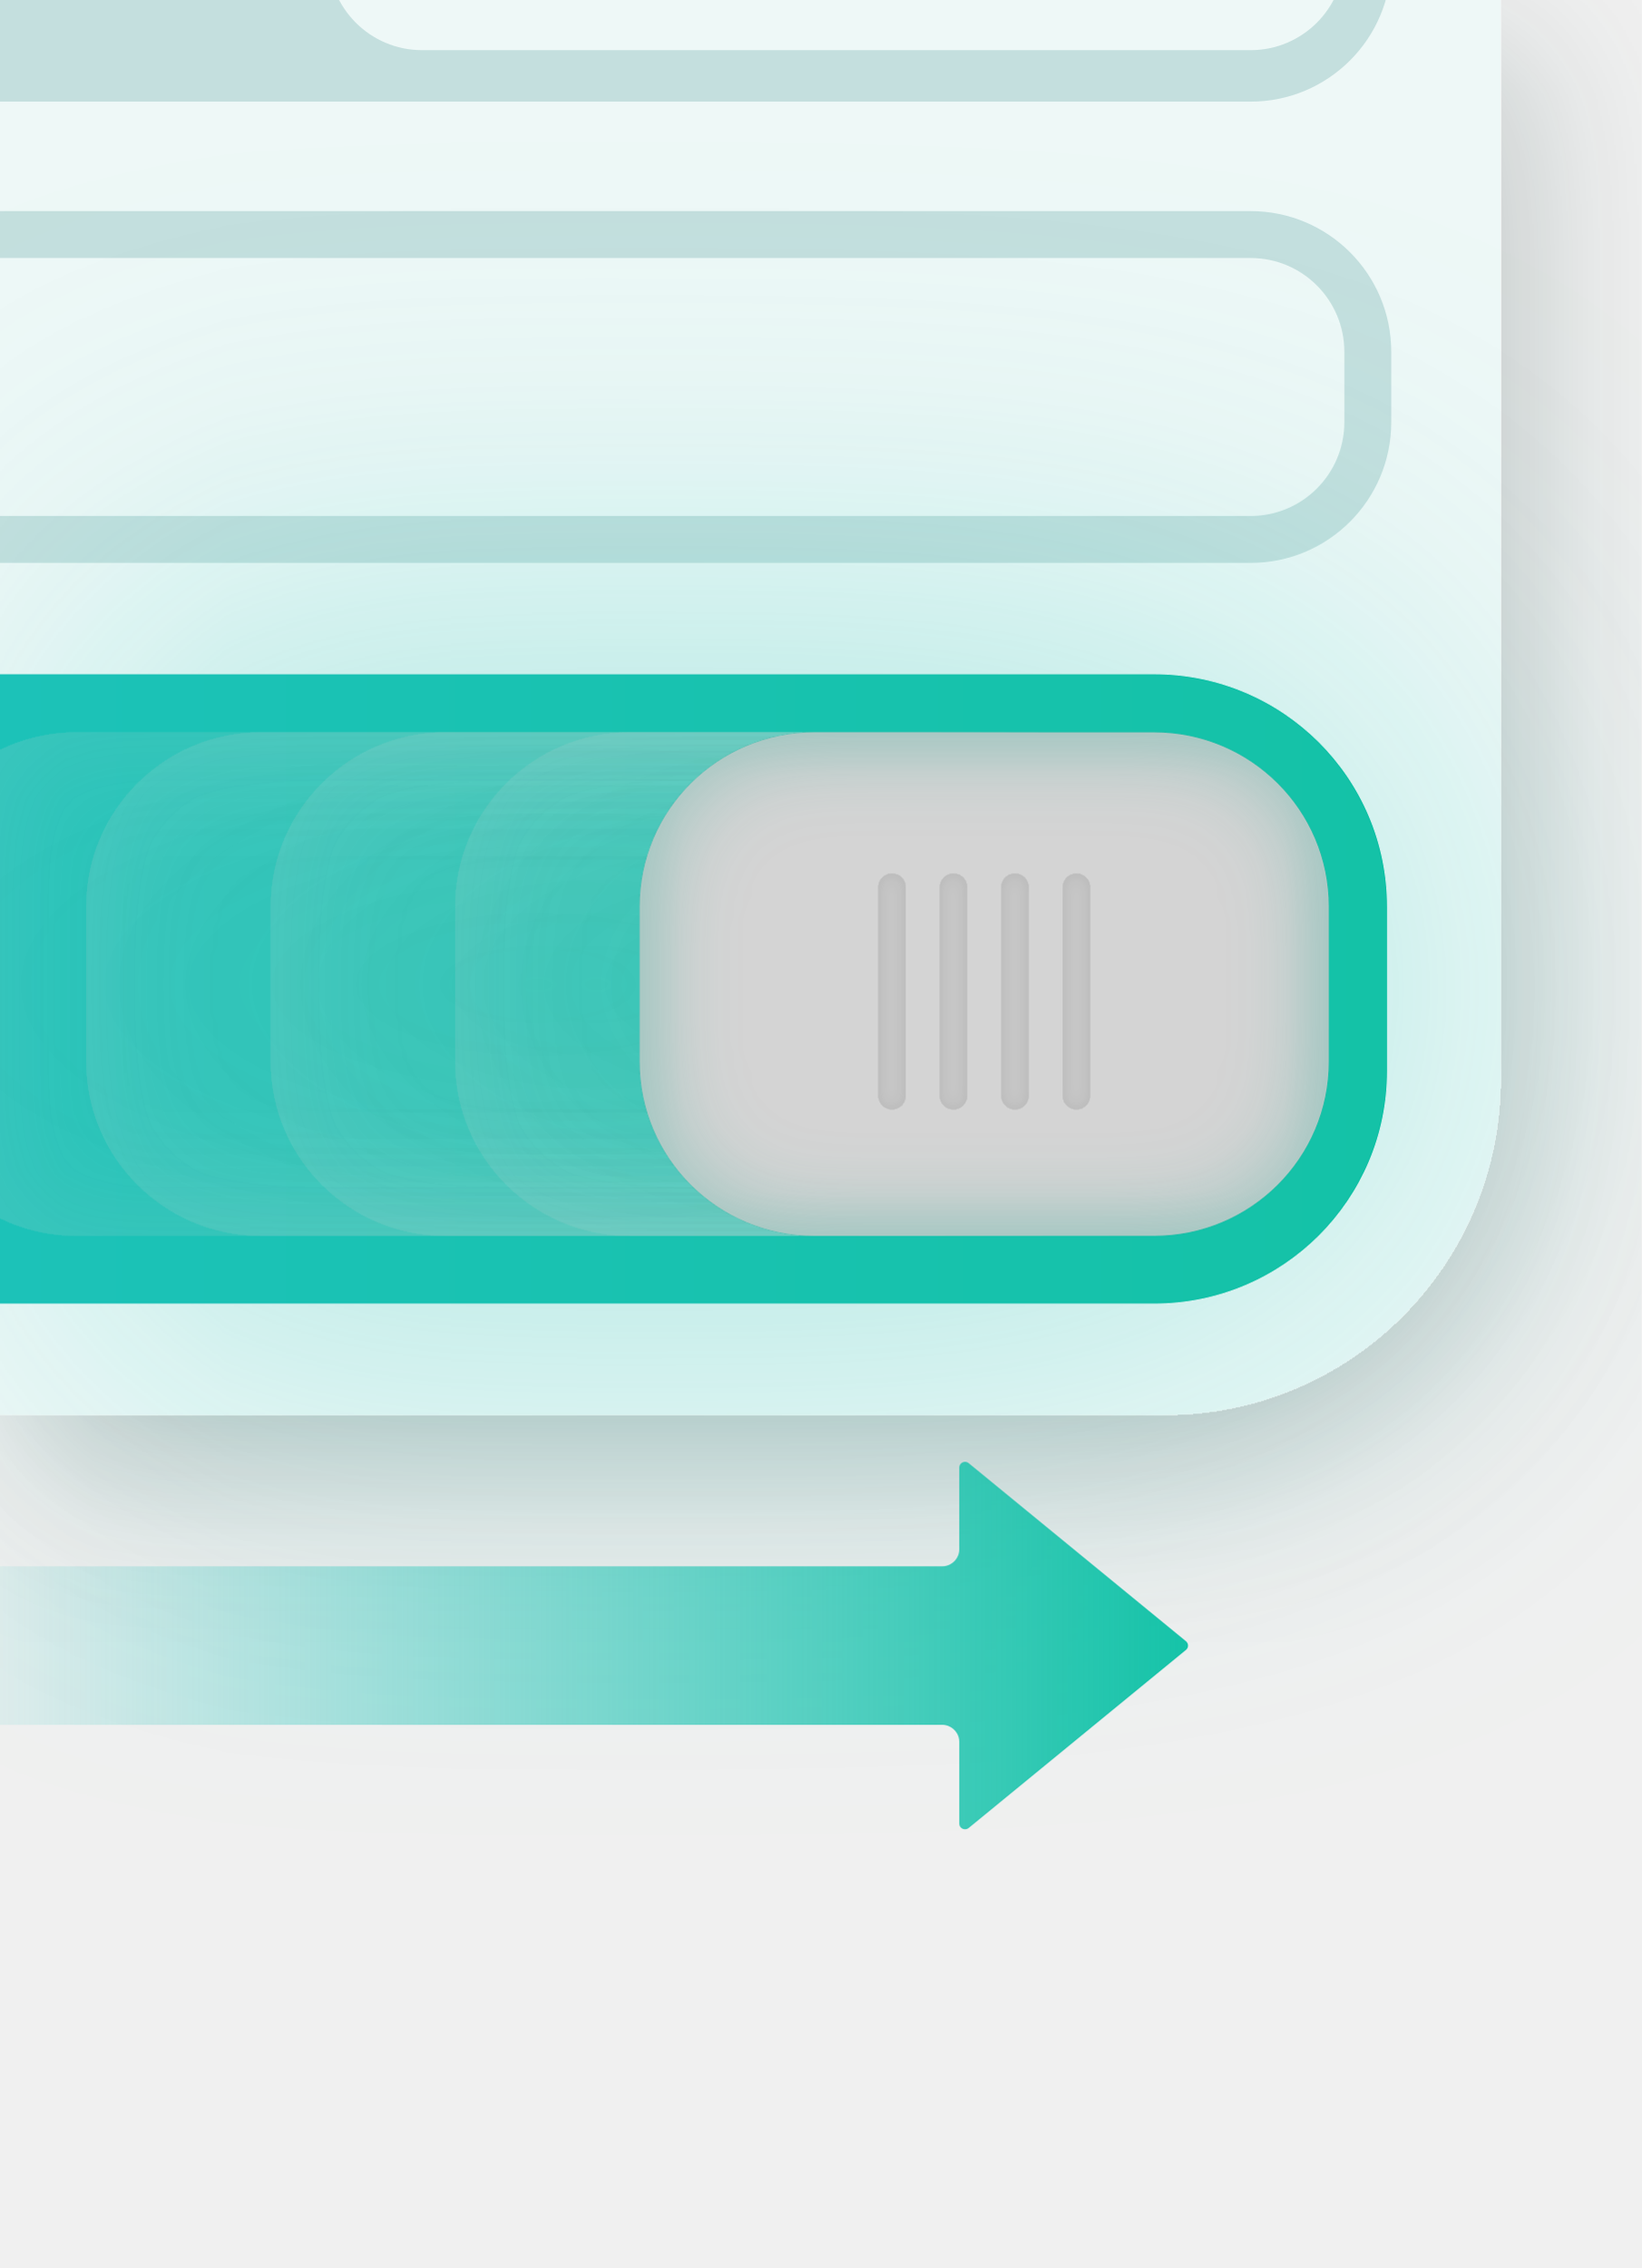
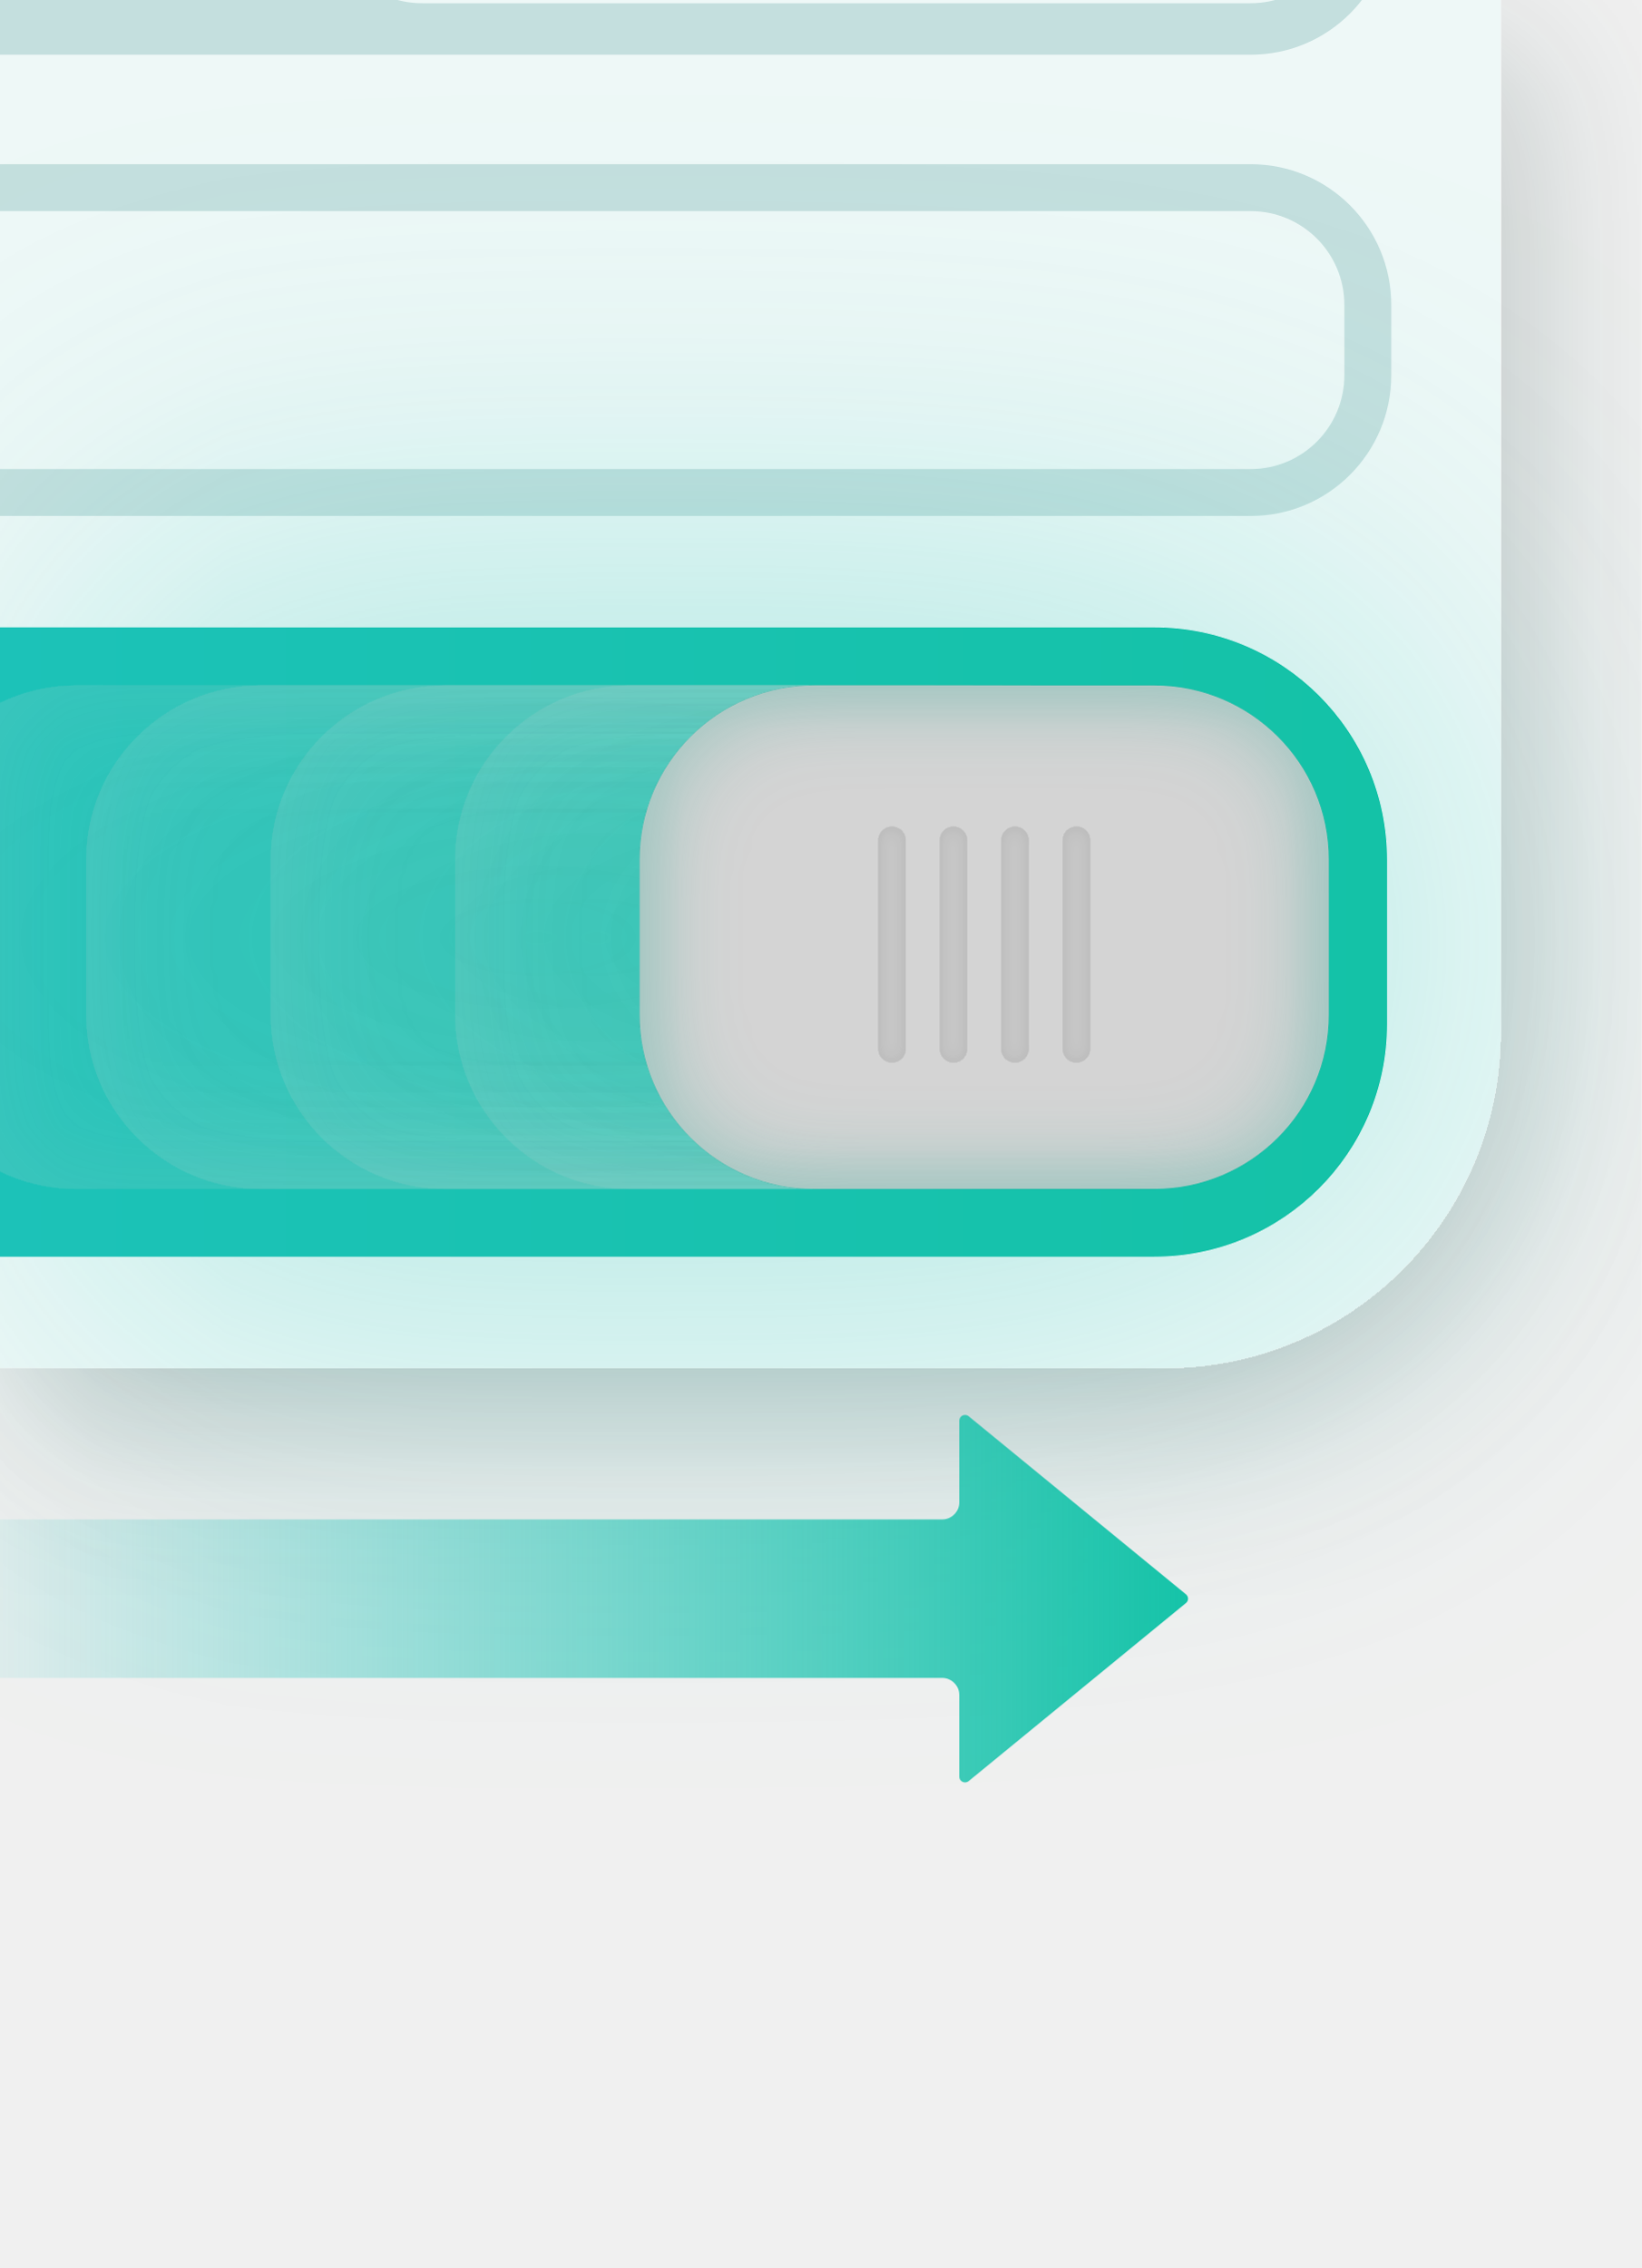
<svg xmlns="http://www.w3.org/2000/svg" width="210" height="290" viewBox="0 0 210 290" fill="none">
  <g clip-path="url(#clip0_200_313)">
    <g filter="url(#filter0_d_200_313)">
-       <path d="M-308 -8C-308 -31.748 -288.748 -51 -265 -51H149C172.748 -51 192 -31.748 192 -8V138C192 161.748 172.748 181 149 181H-265C-288.748 181 -308 161.748 -308 138V-8Z" fill="#EEF8F7" />
+       <path d="M-308 -14C-308 -37.748 -288.748 -57 -265 -57H149C172.748 -57 192 -37.748 192 -14V132C192 155.748 172.748 175 149 175H-265C-288.748 175 -308 155.748 -308 132V-14Z" fill="#EEF8F7" />
    </g>
-     <rect x="-22" y="27" width="200" height="45" rx="18" fill="#C4DFDE" />
-     <rect x="-18" y="33" width="190" height="33" rx="12" fill="#EEF8F7" />
-     <rect x="-22" y="-32" width="200" height="45" rx="18" fill="#C4DFDE" />
-     <rect x="42" y="-25.415" width="130" height="31.829" rx="12" fill="#EEF8F7" />
+     <rect x="-22" y="21" width="200" height="45" rx="18" fill="#C4DFDE" />
+     <rect x="-18" y="27" width="190" height="33" rx="12" fill="#EEF8F7" />
+     <rect x="-22" y="-38" width="200" height="45" rx="18" fill="#C4DFDE" />
+     <rect x="42" y="-31.415" width="130" height="31.829" rx="12" fill="#EEF8F7" />
    <g filter="url(#filter1_d_200_313)">
-       <path d="M147.657 86.243H-74.657C-91.119 86.243 -104.464 99.553 -104.464 115.971V137.029C-104.464 153.447 -91.119 166.757 -74.657 166.757H147.657C164.119 166.757 177.464 153.447 177.464 137.029V115.971C177.464 99.553 164.119 86.243 147.657 86.243Z" fill="url(#paint0_linear_200_313)" />
+       <path d="M147.657 80.243H-74.657C-91.119 80.243 -104.464 93.553 -104.464 109.971V131.029C-104.464 147.447 -91.119 160.757 -74.657 160.757H147.657C164.119 160.757 177.464 147.447 177.464 131.029V109.971C177.464 93.553 164.119 80.243 147.657 80.243Z" fill="url(#paint0_linear_200_313)" />
    </g>
    <g filter="url(#filter2_i_200_313)">
-       <path d="M127.785 93.675H9.797C-2.549 93.675 -12.558 103.657 -12.558 115.971V135.79C-12.558 148.104 -2.549 158.086 9.797 158.086H127.785C140.132 158.086 150.141 148.104 150.141 135.79V115.971C150.141 103.657 140.132 93.675 127.785 93.675Z" fill="url(#paint1_radial_200_313)" fill-opacity="0.08" />
+       <path d="M127.785 87.675H9.797C-2.549 87.675 -12.558 97.657 -12.558 109.971V129.79C-12.558 142.104 -2.549 152.086 9.797 152.086H127.785C140.132 152.086 150.141 142.104 150.141 129.79V109.971C150.141 97.657 140.132 87.675 127.785 87.675Z" fill="url(#paint1_radial_200_313)" fill-opacity="0.08" />
    </g>
    <g filter="url(#filter3_i_200_313)">
-       <path d="M119.091 93.675H33.395C21.049 93.675 11.04 103.657 11.04 115.971V135.79C11.04 148.104 21.049 158.086 33.395 158.086H119.091C131.438 158.086 141.447 148.104 141.447 135.79V115.971C141.447 103.657 131.438 93.675 119.091 93.675Z" fill="url(#paint2_radial_200_313)" fill-opacity="0.08" />
+       <path d="M119.091 87.675H33.395C21.049 87.675 11.04 97.657 11.04 109.971V129.79C11.04 142.104 21.049 152.086 33.395 152.086H119.091C131.438 152.086 141.447 142.104 141.447 129.79V109.971C141.447 97.657 131.438 87.675 119.091 87.675Z" fill="url(#paint2_radial_200_313)" fill-opacity="0.08" />
    </g>
    <g filter="url(#filter4_i_200_313)">
-       <path d="M131.511 93.675H56.992C44.646 93.675 34.637 103.657 34.637 115.971V135.79C34.637 148.104 44.646 158.086 56.992 158.086H131.511C143.858 158.086 153.867 148.104 153.867 135.79V115.971C153.867 103.657 143.858 93.675 131.511 93.675Z" fill="url(#paint3_radial_200_313)" fill-opacity="0.08" />
+       <path d="M131.511 87.675H56.992C44.646 87.675 34.637 97.657 34.637 109.971V129.79C34.637 142.104 44.646 152.086 56.992 152.086H131.511C143.858 152.086 153.867 142.104 153.867 129.79V109.971C153.867 97.657 143.858 87.675 131.511 87.675Z" fill="url(#paint3_radial_200_313)" fill-opacity="0.08" />
    </g>
    <g filter="url(#filter5_i_200_313)">
-       <path d="M124.059 93.675H80.59C68.243 93.675 58.235 103.657 58.235 115.971V135.79C58.235 148.104 68.243 158.086 80.59 158.086H124.059C136.406 158.086 146.415 148.104 146.415 135.79V115.971C146.415 103.657 136.406 93.675 124.059 93.675Z" fill="url(#paint4_radial_200_313)" fill-opacity="0.08" />
+       <path d="M124.059 87.675H80.59C68.243 87.675 58.235 97.657 58.235 109.971V129.79C58.235 142.104 68.243 152.086 80.59 152.086H124.059C136.406 152.086 146.415 142.104 146.415 129.79V109.971C146.415 97.657 136.406 87.675 124.059 87.675Z" fill="url(#paint4_radial_200_313)" fill-opacity="0.08" />
    </g>
    <g filter="url(#filter6_i_200_313)">
-       <path d="M147.657 93.675H104.188C91.841 93.675 81.832 103.657 81.832 115.971V135.79C81.832 148.104 91.841 158.086 104.188 158.086H147.657C160.003 158.086 170.012 148.104 170.012 135.79V115.971C170.012 103.657 160.003 93.675 147.657 93.675Z" fill="#D4D4D4" />
+       <path d="M147.657 87.675H104.188C91.841 87.675 81.832 97.657 81.832 109.971V129.79C81.832 142.104 91.841 152.086 104.188 152.086H147.657C160.003 152.086 170.012 142.104 170.012 129.79V109.971C170.012 97.657 160.003 87.675 147.657 87.675Z" fill="#D4D4D4" />
    </g>
    <g opacity="0.5">
      <g filter="url(#filter7_i_200_313)">
-         <path d="M114.124 113.494V140.161" stroke="black" stroke-opacity="0.12" stroke-width="3.5" stroke-linecap="round" />
+         <path d="M114.124 107.494V134.161" stroke="black" stroke-opacity="0.12" stroke-width="3.5" stroke-linecap="round" />
      </g>
      <g filter="url(#filter8_i_200_313)">
-         <path d="M121.989 113.494V140.161" stroke="black" stroke-opacity="0.12" stroke-width="3.5" stroke-linecap="round" />
+         <path d="M121.989 107.494V134.161" stroke="black" stroke-opacity="0.12" stroke-width="3.5" stroke-linecap="round" />
      </g>
      <g filter="url(#filter9_i_200_313)">
-         <path d="M129.856 113.494V140.161" stroke="black" stroke-opacity="0.12" stroke-width="3.5" stroke-linecap="round" />
+         <path d="M129.856 107.494V134.161" stroke="black" stroke-opacity="0.12" stroke-width="3.5" stroke-linecap="round" />
      </g>
      <g filter="url(#filter10_i_200_313)">
-         <path d="M137.721 113.494V140.161" stroke="black" stroke-opacity="0.12" stroke-width="3.5" stroke-linecap="round" />
+         <path d="M137.721 107.494V134.161" stroke="black" stroke-opacity="0.12" stroke-width="3.5" stroke-linecap="round" />
      </g>
    </g>
-     <path d="M151.734 211.056C151.996 210.843 152.069 210.49 151.933 210.201L151.83 210.037L151.734 209.944L123.938 187.168C123.626 186.912 123.161 186.953 122.901 187.261C122.828 187.347 122.776 187.449 122.751 187.558L122.73 187.724L122.73 198.193C122.73 199.292 121.899 200.201 120.822 200.345L120.522 200.364L-90.262 200.364C-90.611 200.364 -90.904 200.603 -90.979 200.922L-91 201.088L-91 219.912C-91 220.254 -90.757 220.541 -90.432 220.616L-90.262 220.636L120.522 220.636C121.639 220.636 122.564 221.453 122.709 222.513L122.73 222.808L122.73 233.276C122.73 233.676 123.061 234 123.466 234C123.581 234 123.695 233.974 123.795 233.924L123.938 233.832L151.734 211.056Z" fill="url(#paint5_linear_200_313)" />
+     <path d="M151.734 205.056C151.996 204.843 152.069 204.49 151.933 204.201L151.83 204.037L151.734 203.944L123.938 181.168C123.626 180.912 123.161 180.953 122.901 181.261C122.828 181.347 122.776 181.449 122.751 181.558L122.73 181.724L122.73 192.193C122.73 193.292 121.899 194.201 120.822 194.345L120.522 194.364L-90.262 194.364C-90.611 194.364 -90.904 194.603 -90.979 194.922L-91 195.088L-91 213.912C-91 214.254 -90.757 214.541 -90.432 214.616L-90.262 214.636L120.522 214.636C121.639 214.636 122.564 215.453 122.709 216.513L122.73 216.808L122.73 227.276C122.73 227.676 123.061 228 123.466 228C123.581 228 123.695 227.974 123.795 227.924L123.938 227.832L151.734 205.056Z" fill="url(#paint5_linear_200_313)" />
  </g>
  <defs>
-     <filter id="filter0_d_200_313" x="-333" y="-72" width="550" height="282" filterUnits="userSpaceOnUse" color-interpolation-filters="sRGB">
+     <filter id="filter0_d_200_313" x="-333" y="-78" width="550" height="282" filterUnits="userSpaceOnUse" color-interpolation-filters="sRGB">
      <feFlood flood-opacity="0" result="BackgroundImageFix" />
      <feColorMatrix in="SourceAlpha" type="matrix" values="0 0 0 0 0 0 0 0 0 0 0 0 0 0 0 0 0 0 127 0" result="hardAlpha" />
      <feOffset dy="4" />
      <feGaussianBlur stdDeviation="12.5" />
      <feComposite in2="hardAlpha" operator="out" />
      <feColorMatrix type="matrix" values="0 0 0 0 0.022 0 0 0 0 0.171 0 0 0 0 0.164 0 0 0 0.25 0" />
      <feBlend mode="normal" in2="BackgroundImageFix" result="effect1_dropShadow_200_313" />
      <feBlend mode="normal" in="SourceGraphic" in2="effect1_dropShadow_200_313" result="shape" />
    </filter>
-     <filter id="filter1_d_200_313" x="-176.564" y="14.143" width="426.128" height="224.714" filterUnits="userSpaceOnUse" color-interpolation-filters="sRGB">
+     <filter id="filter1_d_200_313" x="-176.564" y="8.143" width="426.128" height="224.714" filterUnits="userSpaceOnUse" color-interpolation-filters="sRGB">
      <feFlood flood-opacity="0" result="BackgroundImageFix" />
      <feColorMatrix in="SourceAlpha" type="matrix" values="0 0 0 0 0 0 0 0 0 0 0 0 0 0 0 0 0 0 127 0" result="hardAlpha" />
      <feOffset />
      <feGaussianBlur stdDeviation="36.05" />
      <feComposite in2="hardAlpha" operator="out" />
      <feColorMatrix type="matrix" values="0 0 0 0 0.106 0 0 0 0 0.765 0 0 0 0 0.71 0 0 0 0.35 0" />
      <feBlend mode="normal" in2="BackgroundImageFix" result="effect1_dropShadow_200_313" />
      <feBlend mode="normal" in="SourceGraphic" in2="effect1_dropShadow_200_313" result="shape" />
    </filter>
-     <filter id="filter2_i_200_313" x="-12.558" y="93.675" width="162.699" height="64.412" filterUnits="userSpaceOnUse" color-interpolation-filters="sRGB">
+     <filter id="filter2_i_200_313" x="-12.558" y="87.675" width="162.699" height="64.412" filterUnits="userSpaceOnUse" color-interpolation-filters="sRGB">
      <feFlood flood-opacity="0" result="BackgroundImageFix" />
      <feBlend mode="normal" in="SourceGraphic" in2="BackgroundImageFix" result="shape" />
      <feColorMatrix in="SourceAlpha" type="matrix" values="0 0 0 0 0 0 0 0 0 0 0 0 0 0 0 0 0 0 127 0" result="hardAlpha" />
      <feOffset />
      <feGaussianBlur stdDeviation="8.7" />
      <feComposite in2="hardAlpha" operator="arithmetic" k2="-1" k3="1" />
      <feColorMatrix type="matrix" values="0 0 0 0 0.831 0 0 0 0 0.831 0 0 0 0 0.831 0 0 0 0.09 0" />
      <feBlend mode="normal" in2="shape" result="effect1_innerShadow_200_313" />
    </filter>
-     <filter id="filter3_i_200_313" x="11.04" y="93.675" width="130.407" height="64.412" filterUnits="userSpaceOnUse" color-interpolation-filters="sRGB">
+     <filter id="filter3_i_200_313" x="11.04" y="87.675" width="130.407" height="64.412" filterUnits="userSpaceOnUse" color-interpolation-filters="sRGB">
      <feFlood flood-opacity="0" result="BackgroundImageFix" />
      <feBlend mode="normal" in="SourceGraphic" in2="BackgroundImageFix" result="shape" />
      <feColorMatrix in="SourceAlpha" type="matrix" values="0 0 0 0 0 0 0 0 0 0 0 0 0 0 0 0 0 0 127 0" result="hardAlpha" />
      <feOffset />
      <feGaussianBlur stdDeviation="8.7" />
      <feComposite in2="hardAlpha" operator="arithmetic" k2="-1" k3="1" />
      <feColorMatrix type="matrix" values="0 0 0 0 0.831 0 0 0 0 0.831 0 0 0 0 0.831 0 0 0 0.09 0" />
      <feBlend mode="normal" in2="shape" result="effect1_innerShadow_200_313" />
    </filter>
-     <filter id="filter4_i_200_313" x="34.637" y="93.675" width="119.23" height="64.412" filterUnits="userSpaceOnUse" color-interpolation-filters="sRGB">
+     <filter id="filter4_i_200_313" x="34.637" y="87.675" width="119.23" height="64.412" filterUnits="userSpaceOnUse" color-interpolation-filters="sRGB">
      <feFlood flood-opacity="0" result="BackgroundImageFix" />
      <feBlend mode="normal" in="SourceGraphic" in2="BackgroundImageFix" result="shape" />
      <feColorMatrix in="SourceAlpha" type="matrix" values="0 0 0 0 0 0 0 0 0 0 0 0 0 0 0 0 0 0 127 0" result="hardAlpha" />
      <feOffset />
      <feGaussianBlur stdDeviation="8.7" />
      <feComposite in2="hardAlpha" operator="arithmetic" k2="-1" k3="1" />
      <feColorMatrix type="matrix" values="0 0 0 0 0.831 0 0 0 0 0.831 0 0 0 0 0.831 0 0 0 0.09 0" />
      <feBlend mode="normal" in2="shape" result="effect1_innerShadow_200_313" />
    </filter>
-     <filter id="filter5_i_200_313" x="58.235" y="93.675" width="88.18" height="64.412" filterUnits="userSpaceOnUse" color-interpolation-filters="sRGB">
+     <filter id="filter5_i_200_313" x="58.235" y="87.675" width="88.18" height="64.412" filterUnits="userSpaceOnUse" color-interpolation-filters="sRGB">
      <feFlood flood-opacity="0" result="BackgroundImageFix" />
      <feBlend mode="normal" in="SourceGraphic" in2="BackgroundImageFix" result="shape" />
      <feColorMatrix in="SourceAlpha" type="matrix" values="0 0 0 0 0 0 0 0 0 0 0 0 0 0 0 0 0 0 127 0" result="hardAlpha" />
      <feOffset />
      <feGaussianBlur stdDeviation="8.7" />
      <feComposite in2="hardAlpha" operator="arithmetic" k2="-1" k3="1" />
      <feColorMatrix type="matrix" values="0 0 0 0 0.831 0 0 0 0 0.831 0 0 0 0 0.831 0 0 0 0.09 0" />
      <feBlend mode="normal" in2="shape" result="effect1_innerShadow_200_313" />
    </filter>
-     <filter id="filter6_i_200_313" x="81.832" y="93.675" width="88.18" height="64.412" filterUnits="userSpaceOnUse" color-interpolation-filters="sRGB">
+     <filter id="filter6_i_200_313" x="81.832" y="87.675" width="88.18" height="64.412" filterUnits="userSpaceOnUse" color-interpolation-filters="sRGB">
      <feFlood flood-opacity="0" result="BackgroundImageFix" />
      <feBlend mode="normal" in="SourceGraphic" in2="BackgroundImageFix" result="shape" />
      <feColorMatrix in="SourceAlpha" type="matrix" values="0 0 0 0 0 0 0 0 0 0 0 0 0 0 0 0 0 0 127 0" result="hardAlpha" />
      <feOffset />
      <feGaussianBlur stdDeviation="6" />
      <feComposite in2="hardAlpha" operator="arithmetic" k2="-1" k3="1" />
      <feColorMatrix type="matrix" values="0 0 0 0 0.075 0 0 0 0 0.627 0 0 0 0 0.549 0 0 0 0.33 0" />
      <feBlend mode="normal" in2="shape" result="effect1_innerShadow_200_313" />
    </filter>
-     <filter id="filter7_i_200_313" x="112.374" y="111.744" width="3.5" height="30.168" filterUnits="userSpaceOnUse" color-interpolation-filters="sRGB">
+     <filter id="filter7_i_200_313" x="112.374" y="105.744" width="3.5" height="30.168" filterUnits="userSpaceOnUse" color-interpolation-filters="sRGB">
      <feFlood flood-opacity="0" result="BackgroundImageFix" />
      <feBlend mode="normal" in="SourceGraphic" in2="BackgroundImageFix" result="shape" />
      <feColorMatrix in="SourceAlpha" type="matrix" values="0 0 0 0 0 0 0 0 0 0 0 0 0 0 0 0 0 0 127 0" result="hardAlpha" />
      <feOffset />
      <feGaussianBlur stdDeviation="1.2" />
      <feComposite in2="hardAlpha" operator="arithmetic" k2="-1" k3="1" />
      <feColorMatrix type="matrix" values="0 0 0 0 0 0 0 0 0 0 0 0 0 0 0 0 0 0 0.14 0" />
      <feBlend mode="normal" in2="shape" result="effect1_innerShadow_200_313" />
    </filter>
-     <filter id="filter8_i_200_313" x="120.239" y="111.744" width="3.5" height="30.168" filterUnits="userSpaceOnUse" color-interpolation-filters="sRGB">
+     <filter id="filter8_i_200_313" x="120.239" y="105.744" width="3.5" height="30.168" filterUnits="userSpaceOnUse" color-interpolation-filters="sRGB">
      <feFlood flood-opacity="0" result="BackgroundImageFix" />
      <feBlend mode="normal" in="SourceGraphic" in2="BackgroundImageFix" result="shape" />
      <feColorMatrix in="SourceAlpha" type="matrix" values="0 0 0 0 0 0 0 0 0 0 0 0 0 0 0 0 0 0 127 0" result="hardAlpha" />
      <feOffset />
      <feGaussianBlur stdDeviation="1.2" />
      <feComposite in2="hardAlpha" operator="arithmetic" k2="-1" k3="1" />
      <feColorMatrix type="matrix" values="0 0 0 0 0 0 0 0 0 0 0 0 0 0 0 0 0 0 0.14 0" />
      <feBlend mode="normal" in2="shape" result="effect1_innerShadow_200_313" />
    </filter>
-     <filter id="filter9_i_200_313" x="128.106" y="111.744" width="3.5" height="30.168" filterUnits="userSpaceOnUse" color-interpolation-filters="sRGB">
+     <filter id="filter9_i_200_313" x="128.106" y="105.744" width="3.5" height="30.168" filterUnits="userSpaceOnUse" color-interpolation-filters="sRGB">
      <feFlood flood-opacity="0" result="BackgroundImageFix" />
      <feBlend mode="normal" in="SourceGraphic" in2="BackgroundImageFix" result="shape" />
      <feColorMatrix in="SourceAlpha" type="matrix" values="0 0 0 0 0 0 0 0 0 0 0 0 0 0 0 0 0 0 127 0" result="hardAlpha" />
      <feOffset />
      <feGaussianBlur stdDeviation="1.2" />
      <feComposite in2="hardAlpha" operator="arithmetic" k2="-1" k3="1" />
      <feColorMatrix type="matrix" values="0 0 0 0 0 0 0 0 0 0 0 0 0 0 0 0 0 0 0.14 0" />
      <feBlend mode="normal" in2="shape" result="effect1_innerShadow_200_313" />
    </filter>
-     <filter id="filter10_i_200_313" x="135.971" y="111.744" width="3.5" height="30.168" filterUnits="userSpaceOnUse" color-interpolation-filters="sRGB">
+     <filter id="filter10_i_200_313" x="135.971" y="105.744" width="3.5" height="30.168" filterUnits="userSpaceOnUse" color-interpolation-filters="sRGB">
      <feFlood flood-opacity="0" result="BackgroundImageFix" />
      <feBlend mode="normal" in="SourceGraphic" in2="BackgroundImageFix" result="shape" />
      <feColorMatrix in="SourceAlpha" type="matrix" values="0 0 0 0 0 0 0 0 0 0 0 0 0 0 0 0 0 0 127 0" result="hardAlpha" />
      <feOffset />
      <feGaussianBlur stdDeviation="1.2" />
      <feComposite in2="hardAlpha" operator="arithmetic" k2="-1" k3="1" />
      <feColorMatrix type="matrix" values="0 0 0 0 0 0 0 0 0 0 0 0 0 0 0 0 0 0 0.14 0" />
      <feBlend mode="normal" in2="shape" result="effect1_innerShadow_200_313" />
    </filter>
-     <linearGradient id="paint0_linear_200_313" x1="-104.464" y1="126.5" x2="177.464" y2="126.5" gradientUnits="userSpaceOnUse">
+     <linearGradient id="paint0_linear_200_313" x1="-104.464" y1="120.5" x2="177.464" y2="120.5" gradientUnits="userSpaceOnUse">
      <stop stop-color="#21C2C2" />
      <stop offset="1" stop-color="#14C2A7" />
    </linearGradient>
-     <radialGradient id="paint1_radial_200_313" cx="0" cy="0" r="1" gradientUnits="userSpaceOnUse" gradientTransform="translate(68.7913 125.881) rotate(90) scale(32.2058 81.3494)">
+     <radialGradient id="paint1_radial_200_313" cx="0" cy="0" r="1" gradientUnits="userSpaceOnUse" gradientTransform="translate(68.7913 119.881) rotate(90) scale(32.2058 81.3494)">
      <stop stop-color="#D4D4D4" stop-opacity="0.55" />
      <stop offset="1" stop-color="#D4D4D4" />
    </radialGradient>
-     <radialGradient id="paint2_radial_200_313" cx="0" cy="0" r="1" gradientUnits="userSpaceOnUse" gradientTransform="translate(76.2433 125.881) rotate(90) scale(32.2058 65.2037)">
+     <radialGradient id="paint2_radial_200_313" cx="0" cy="0" r="1" gradientUnits="userSpaceOnUse" gradientTransform="translate(76.2433 119.881) rotate(90) scale(32.2058 65.2037)">
      <stop stop-color="#D4D4D4" stop-opacity="0.55" />
      <stop offset="1" stop-color="#D4D4D4" />
    </radialGradient>
-     <radialGradient id="paint3_radial_200_313" cx="0" cy="0" r="1" gradientUnits="userSpaceOnUse" gradientTransform="translate(94.2518 125.881) rotate(90) scale(32.2058 59.6148)">
+     <radialGradient id="paint3_radial_200_313" cx="0" cy="0" r="1" gradientUnits="userSpaceOnUse" gradientTransform="translate(94.2518 119.881) rotate(90) scale(32.2058 59.6148)">
      <stop stop-color="#D4D4D4" stop-opacity="0.55" />
      <stop offset="1" stop-color="#D4D4D4" />
    </radialGradient>
-     <radialGradient id="paint4_radial_200_313" cx="0" cy="0" r="1" gradientUnits="userSpaceOnUse" gradientTransform="translate(102.325 125.881) rotate(90) scale(32.2058 44.0901)">
+     <radialGradient id="paint4_radial_200_313" cx="0" cy="0" r="1" gradientUnits="userSpaceOnUse" gradientTransform="translate(102.325 119.881) rotate(90) scale(32.2058 44.0901)">
      <stop stop-color="#D4D4D4" stop-opacity="0.55" />
      <stop offset="1" stop-color="#D4D4D4" />
    </radialGradient>
-     <linearGradient id="paint5_linear_200_313" x1="-15" y1="210.5" x2="152" y2="210.5" gradientUnits="userSpaceOnUse">
+     <linearGradient id="paint5_linear_200_313" x1="-15" y1="204.5" x2="152" y2="204.5" gradientUnits="userSpaceOnUse">
      <stop stop-color="#22C3C0" stop-opacity="0" />
      <stop offset="1" stop-color="#15C3A8" />
    </linearGradient>
    <clipPath id="clip0_200_313">
      <rect width="210" height="290" fill="white" />
    </clipPath>
  </defs>
</svg>
